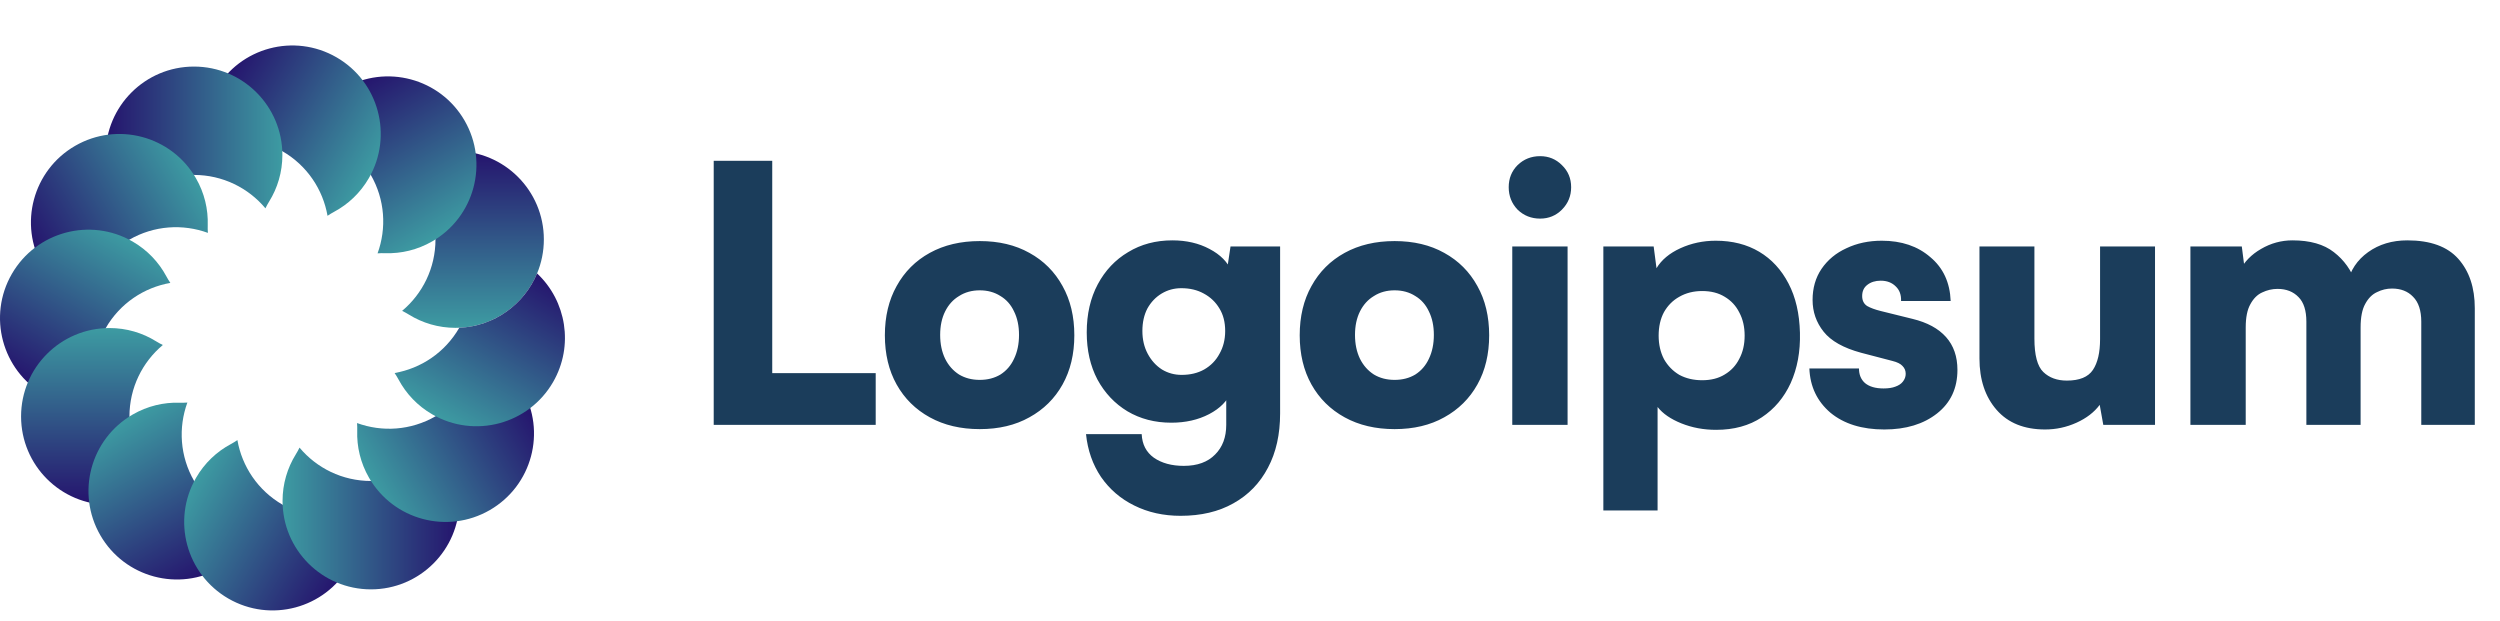
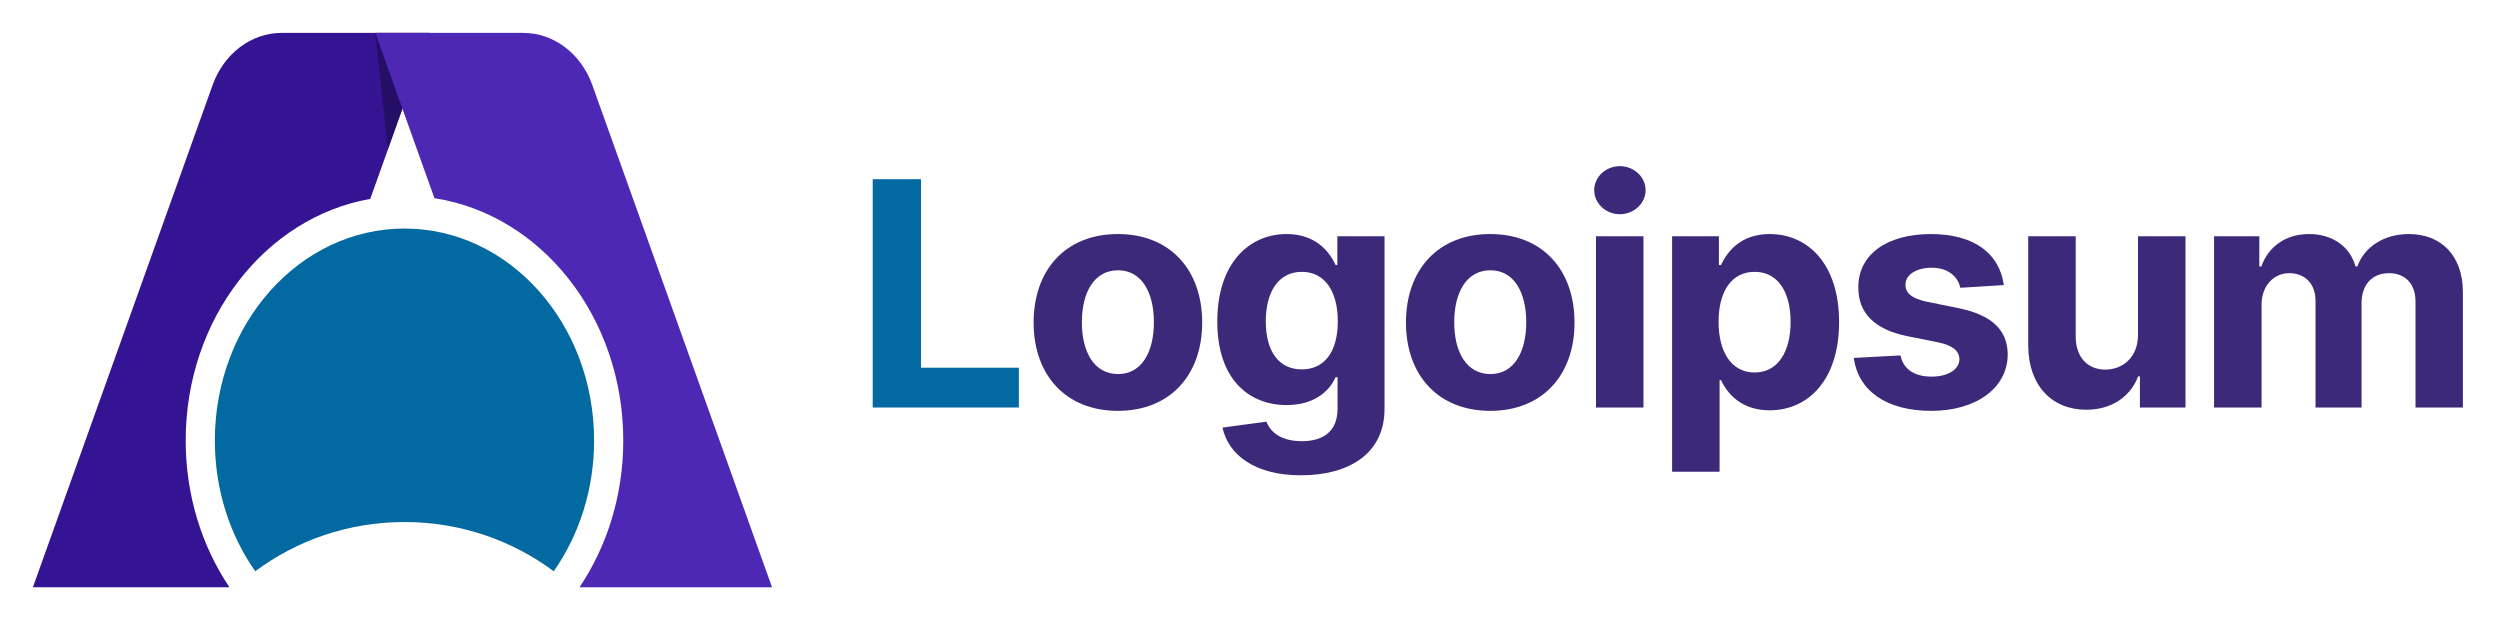
- <svg xmlns="http://www.w3.org/2000/svg" id="logo-48" class="gradient" width="153" height="38" viewBox="0 0 153 38" fill="none">
-   <path d="M24.609 19.025C25.858 17.98 26.652 16.409 26.652 14.653C26.652 12.897 25.858 11.327 24.609 10.281C24.752 10.212 24.89 10.137 25.021 10.055C25.849 9.54 26.827 9.243 27.874 9.243C30.862 9.243 33.284 11.665 33.284 14.653C33.284 17.641 30.862 20.064 27.874 20.064C26.827 20.064 25.849 19.766 25.021 19.251C24.89 19.17 24.752 19.095 24.609 19.025Z" fill="url(#logo480_linear_1501_1254)" />
-   <path d="M23.107 15.505C23.665 13.975 23.567 12.218 22.689 10.697C21.811 9.177 20.338 8.214 18.734 7.932C18.824 7.801 18.905 7.667 18.978 7.531C19.438 6.671 20.136 5.924 21.043 5.401C23.63 3.907 26.939 4.793 28.433 7.381C29.927 9.969 29.041 13.278 26.453 14.772C25.546 15.295 24.551 15.527 23.576 15.495C23.422 15.49 23.265 15.493 23.107 15.505Z" fill="url(#logo481_linear_1501_1254)" />
-   <path d="M20.045 13.207C19.764 11.603 18.8 10.13 17.28 9.253C15.759 8.375 14.002 8.277 12.472 8.835C12.484 8.677 12.487 8.52 12.482 8.366C12.45 7.391 12.682 6.396 13.205 5.489C14.699 2.901 18.008 2.015 20.596 3.509C23.184 5.003 24.07 8.312 22.576 10.899C22.053 11.806 21.306 12.504 20.446 12.964C20.31 13.037 20.176 13.118 20.045 13.207Z" fill="url(#logo482_linear_1501_1254)" />
-   <path d="M16.244 12.749C15.199 11.5 13.628 10.706 11.872 10.706C10.116 10.706 8.546 11.5 7.5 12.749C7.431 12.606 7.356 12.468 7.274 12.337C6.759 11.509 6.462 10.531 6.462 9.484C6.462 6.496 8.884 4.074 11.872 4.074C14.86 4.074 17.282 6.496 17.282 9.484C17.282 10.531 16.985 11.509 16.47 12.337C16.389 12.468 16.313 12.606 16.244 12.749Z" fill="url(#logo483_linear_1501_1254)" />
-   <path d="M12.723 14.252C11.193 13.693 9.436 13.791 7.915 14.669C6.395 15.547 5.432 17.02 5.15 18.624C5.019 18.534 4.885 18.453 4.749 18.38C3.889 17.92 3.142 17.222 2.619 16.316C1.125 13.728 2.011 10.419 4.599 8.925C7.187 7.431 10.496 8.317 11.99 10.905C12.514 11.812 12.745 12.807 12.713 13.782C12.708 13.936 12.711 14.093 12.723 14.252Z" fill="url(#logo484_linear_1501_1254)" />
-   <path d="M10.425 17.314C8.821 17.595 7.348 18.558 6.47 20.079C5.592 21.599 5.494 23.356 6.053 24.886C5.894 24.875 5.737 24.871 5.583 24.876C4.608 24.908 3.613 24.677 2.706 24.153C0.118 22.659 -0.768 19.35 0.726 16.762C2.22 14.175 5.529 13.288 8.117 14.782C9.023 15.306 9.721 16.052 10.181 16.912C10.254 17.048 10.335 17.182 10.425 17.314Z" fill="url(#logo485_linear_1501_1254)" />
-   <path d="M9.965 21.114C8.716 22.16 7.922 23.73 7.922 25.486C7.922 27.242 8.716 28.813 9.965 29.858C9.822 29.928 9.684 30.003 9.553 30.084C8.725 30.599 7.747 30.897 6.7 30.897C3.712 30.897 1.29 28.474 1.29 25.486C1.29 22.498 3.712 20.076 6.7 20.076C7.747 20.076 8.725 20.373 9.553 20.888C9.684 20.97 9.822 21.045 9.965 21.114Z" fill="url(#logo486_linear_1501_1254)" />
-   <path d="M11.467 24.636C10.909 26.165 11.006 27.922 11.884 29.443C12.762 30.964 14.235 31.927 15.839 32.208C15.75 32.34 15.668 32.474 15.596 32.61C15.136 33.47 14.438 34.216 13.531 34.74C10.944 36.234 7.635 35.347 6.141 32.76C4.646 30.172 5.533 26.863 8.121 25.369C9.028 24.845 10.023 24.614 10.998 24.646C11.152 24.651 11.309 24.647 11.467 24.636Z" fill="url(#logo487_linear_1501_1254)" />
-   <path d="M14.529 26.934C14.81 28.538 15.774 30.011 17.294 30.889C18.815 31.767 20.572 31.864 22.102 31.306C22.09 31.465 22.087 31.621 22.092 31.776C22.124 32.751 21.892 33.746 21.369 34.653C19.875 37.24 16.566 38.127 13.978 36.633C11.39 35.139 10.504 31.83 11.998 29.242C12.521 28.335 13.268 27.637 14.128 27.178C14.264 27.105 14.398 27.023 14.529 26.934Z" fill="url(#logo488_linear_1501_1254)" />
-   <path d="M18.33 27.394C19.376 28.642 20.946 29.436 22.702 29.436C24.458 29.436 26.029 28.642 27.074 27.394C27.143 27.537 27.219 27.674 27.3 27.805C27.815 28.634 28.113 29.611 28.113 30.658C28.113 33.646 25.69 36.069 22.702 36.069C19.714 36.069 17.292 33.646 17.292 30.658C17.292 29.611 17.589 28.634 18.104 27.805C18.186 27.674 18.261 27.537 18.33 27.394Z" fill="url(#logo489_linear_1501_1254)" />
-   <path d="M21.851 25.891C23.381 26.45 25.138 26.352 26.659 25.474C28.18 24.596 29.143 23.123 29.424 21.519C29.555 21.608 29.689 21.69 29.826 21.763C30.686 22.223 31.432 22.921 31.956 23.827C33.45 26.415 32.563 29.724 29.975 31.218C27.387 32.712 24.079 31.826 22.584 29.238C22.061 28.331 21.83 27.336 21.862 26.361C21.867 26.207 21.863 26.05 21.851 25.891Z" fill="url(#logo4810_linear_1501_1254)" />
-   <path d="M28.108 20.059C28.107 20.061 28.106 20.062 28.105 20.064C27.227 21.585 25.754 22.548 24.15 22.829C24.239 22.961 24.321 23.095 24.393 23.231C24.853 24.091 25.551 24.837 26.458 25.361C29.046 26.855 32.355 25.968 33.849 23.381C35.13 21.162 34.661 18.413 32.87 16.733C32.084 18.62 30.258 19.967 28.108 20.059Z" fill="url(#logo4811_linear_1501_1254)" />
-   <path d="M47.261 9.841V26H43.679V9.841H47.261ZM44.247 26L44.312 22.834H53.593V26H44.247ZM54.154 20.519C54.154 19.369 54.394 18.364 54.874 17.506C55.355 16.632 56.031 15.955 56.905 15.475C57.778 14.994 58.797 14.754 59.962 14.754C61.127 14.754 62.138 14.994 62.997 15.475C63.871 15.955 64.548 16.632 65.028 17.506C65.508 18.364 65.749 19.369 65.749 20.519C65.749 21.669 65.508 22.674 65.028 23.532C64.548 24.391 63.871 25.061 62.997 25.541C62.138 26.022 61.127 26.262 59.962 26.262C58.797 26.262 57.778 26.022 56.905 25.541C56.031 25.061 55.355 24.391 54.874 23.532C54.394 22.674 54.154 21.669 54.154 20.519ZM57.538 20.497C57.538 21.05 57.64 21.538 57.844 21.96C58.048 22.368 58.331 22.688 58.695 22.921C59.059 23.139 59.482 23.249 59.962 23.249C60.442 23.249 60.864 23.139 61.228 22.921C61.592 22.688 61.869 22.368 62.058 21.96C62.262 21.538 62.364 21.05 62.364 20.497C62.364 19.944 62.262 19.464 62.058 19.056C61.869 18.648 61.592 18.335 61.228 18.117C60.864 17.884 60.442 17.768 59.962 17.768C59.482 17.768 59.059 17.884 58.695 18.117C58.331 18.335 58.048 18.648 57.844 19.056C57.64 19.464 57.538 19.944 57.538 20.497ZM66.508 20.344C66.508 19.223 66.734 18.241 67.185 17.396C67.636 16.552 68.255 15.897 69.041 15.431C69.827 14.951 70.73 14.71 71.749 14.71C72.608 14.71 73.365 14.885 74.02 15.235C74.689 15.584 75.141 16.043 75.374 16.61L75.046 16.829L75.308 15.082H78.343V25.301C78.343 26.582 78.096 27.689 77.601 28.62C77.106 29.567 76.4 30.294 75.483 30.804C74.58 31.314 73.503 31.568 72.251 31.568C71.203 31.568 70.257 31.357 69.412 30.935C68.582 30.527 67.906 29.945 67.381 29.188C66.872 28.431 66.566 27.558 66.464 26.568H69.871C69.9 27.194 70.147 27.674 70.613 28.009C71.094 28.344 71.705 28.511 72.448 28.511C73.277 28.511 73.918 28.278 74.369 27.812C74.82 27.361 75.046 26.757 75.046 26V23.685L75.352 23.969C75.119 24.537 74.668 24.995 73.998 25.345C73.328 25.694 72.557 25.869 71.683 25.869C70.679 25.869 69.783 25.636 68.997 25.17C68.226 24.704 67.614 24.057 67.163 23.227C66.726 22.397 66.508 21.436 66.508 20.344ZM69.914 20.257C69.914 20.781 70.024 21.247 70.242 21.654C70.46 22.062 70.751 22.382 71.115 22.615C71.479 22.834 71.88 22.943 72.317 22.943C72.841 22.943 73.299 22.834 73.692 22.615C74.1 22.382 74.413 22.062 74.631 21.654C74.864 21.247 74.981 20.781 74.981 20.257C74.981 19.718 74.864 19.26 74.631 18.881C74.398 18.488 74.078 18.183 73.67 17.964C73.277 17.746 72.819 17.637 72.295 17.637C71.858 17.637 71.458 17.746 71.094 17.964C70.73 18.183 70.439 18.488 70.22 18.881C70.016 19.274 69.914 19.733 69.914 20.257ZM79.542 20.519C79.542 19.369 79.782 18.364 80.262 17.506C80.743 16.632 81.42 15.955 82.293 15.475C83.167 14.994 84.186 14.754 85.35 14.754C86.515 14.754 87.527 14.994 88.386 15.475C89.259 15.955 89.936 16.632 90.416 17.506C90.897 18.364 91.137 19.369 91.137 20.519C91.137 21.669 90.897 22.674 90.416 23.532C89.936 24.391 89.259 25.061 88.386 25.541C87.527 26.022 86.515 26.262 85.35 26.262C84.186 26.262 83.167 26.022 82.293 25.541C81.42 25.061 80.743 24.391 80.262 23.532C79.782 22.674 79.542 21.669 79.542 20.519ZM82.926 20.497C82.926 21.05 83.028 21.538 83.232 21.96C83.436 22.368 83.72 22.688 84.084 22.921C84.448 23.139 84.87 23.249 85.35 23.249C85.831 23.249 86.253 23.139 86.617 22.921C86.981 22.688 87.257 22.368 87.447 21.96C87.65 21.538 87.752 21.05 87.752 20.497C87.752 19.944 87.65 19.464 87.447 19.056C87.257 18.648 86.981 18.335 86.617 18.117C86.253 17.884 85.831 17.768 85.35 17.768C84.87 17.768 84.448 17.884 84.084 18.117C83.72 18.335 83.436 18.648 83.232 19.056C83.028 19.464 82.926 19.944 82.926 20.497ZM92.551 26V15.082H95.936V26H92.551ZM94.255 13.379C93.716 13.379 93.257 13.197 92.879 12.833C92.515 12.454 92.333 11.995 92.333 11.457C92.333 10.918 92.515 10.467 92.879 10.103C93.257 9.739 93.716 9.557 94.255 9.557C94.779 9.557 95.223 9.739 95.587 10.103C95.965 10.467 96.154 10.918 96.154 11.457C96.154 11.995 95.965 12.454 95.587 12.833C95.223 13.197 94.779 13.379 94.255 13.379ZM98.125 31.241V15.082H101.204L101.378 16.414C101.684 15.904 102.172 15.497 102.841 15.191C103.511 14.885 104.232 14.732 105.003 14.732C106.022 14.732 106.91 14.958 107.667 15.409C108.424 15.861 109.021 16.508 109.458 17.353C109.894 18.183 110.127 19.187 110.157 20.366C110.186 21.516 109.996 22.543 109.589 23.445C109.181 24.333 108.592 25.032 107.82 25.541C107.048 26.051 106.117 26.306 105.025 26.306C104.268 26.306 103.562 26.175 102.907 25.913C102.252 25.651 101.764 25.316 101.444 24.908V31.241H98.125ZM101.509 20.541C101.509 21.079 101.618 21.56 101.837 21.982C102.07 22.39 102.383 22.71 102.776 22.943C103.183 23.161 103.649 23.27 104.173 23.27C104.712 23.27 105.171 23.154 105.549 22.921C105.942 22.688 106.241 22.368 106.444 21.96C106.663 21.553 106.772 21.079 106.772 20.541C106.772 20.002 106.663 19.529 106.444 19.122C106.241 18.714 105.942 18.394 105.549 18.161C105.171 17.928 104.712 17.811 104.173 17.811C103.649 17.811 103.183 17.928 102.776 18.161C102.383 18.379 102.07 18.692 101.837 19.1C101.618 19.507 101.509 19.988 101.509 20.541ZM110.733 22.55H113.769C113.769 22.928 113.892 23.227 114.14 23.445C114.402 23.663 114.78 23.773 115.275 23.773C115.566 23.773 115.807 23.736 115.996 23.663C116.2 23.591 116.353 23.489 116.454 23.358C116.571 23.212 116.629 23.052 116.629 22.877C116.629 22.688 116.564 22.528 116.433 22.397C116.316 22.266 116.112 22.164 115.821 22.091L113.9 21.589C112.822 21.298 112.058 20.868 111.607 20.301C111.155 19.733 110.93 19.085 110.93 18.357C110.93 17.629 111.112 16.996 111.476 16.457C111.854 15.904 112.364 15.482 113.004 15.191C113.645 14.885 114.365 14.732 115.166 14.732C116.374 14.732 117.364 15.067 118.136 15.737C118.922 16.392 119.337 17.287 119.381 18.423H116.345C116.36 18.044 116.251 17.746 116.018 17.527C115.785 17.294 115.479 17.178 115.101 17.178C114.766 17.178 114.489 17.265 114.271 17.44C114.067 17.6 113.965 17.826 113.965 18.117C113.965 18.394 114.067 18.597 114.271 18.729C114.475 18.845 114.751 18.947 115.101 19.034L117.044 19.515C117.947 19.733 118.631 20.104 119.097 20.628C119.563 21.152 119.795 21.822 119.795 22.637C119.795 23.758 119.381 24.646 118.551 25.301C117.721 25.956 116.644 26.284 115.319 26.284C113.951 26.284 112.851 25.942 112.022 25.258C111.206 24.559 110.777 23.656 110.733 22.55ZM125.161 26.284C123.88 26.284 122.89 25.884 122.191 25.083C121.493 24.282 121.143 23.234 121.143 21.938V15.082H124.506V20.716C124.506 21.735 124.688 22.419 125.052 22.768C125.416 23.118 125.896 23.292 126.493 23.292C127.265 23.292 127.796 23.074 128.087 22.637C128.378 22.201 128.524 21.575 128.524 20.759V15.082H131.887V26H128.721L128.502 24.777C128.167 25.228 127.694 25.592 127.083 25.869C126.471 26.146 125.831 26.284 125.161 26.284ZM137.438 26H134.053V15.082H137.198L137.438 16.96L137.067 16.567C137.358 16.013 137.795 15.569 138.377 15.235C138.974 14.885 139.614 14.71 140.299 14.71C141.376 14.71 142.22 14.951 142.832 15.431C143.458 15.912 143.909 16.545 144.185 17.331H143.661C143.836 16.545 144.258 15.912 144.928 15.431C145.598 14.951 146.398 14.71 147.33 14.71C148.742 14.71 149.783 15.089 150.453 15.846C151.122 16.603 151.457 17.608 151.457 18.86V26H148.182V19.689C148.182 19.005 148.014 18.495 147.679 18.161C147.359 17.826 146.93 17.659 146.391 17.659C146.071 17.659 145.765 17.731 145.474 17.877C145.183 18.008 144.942 18.248 144.753 18.597C144.564 18.932 144.469 19.413 144.469 20.039V26H141.15V19.689C141.15 19.005 140.99 18.503 140.67 18.183C140.349 17.848 139.92 17.68 139.381 17.68C139.061 17.68 138.748 17.753 138.442 17.899C138.151 18.03 137.911 18.27 137.722 18.619C137.533 18.954 137.438 19.427 137.438 20.039V26Z" class="cneutral" fill="#1B3D5B" />
-   <defs>
-     <linearGradient id="logo480_linear_1501_1254" x1="25.287" y1="9.243" x2="25.287" y2="20.064" gradientUnits="userSpaceOnUse">
-       <stop class="ccustom" stop-color="#25136D" />
-       <stop offset="1" class="ccompli1" stop-color="#3D9BA2" />
-     </linearGradient>
-     <linearGradient id="logo481_linear_1501_1254" x1="18.802" y1="6.694" x2="24.212" y2="16.066" gradientUnits="userSpaceOnUse">
-       <stop class="ccustom" stop-color="#25136D" />
-       <stop offset="1" class="ccompli1" stop-color="#3D9BA2" />
-     </linearGradient>
-     <linearGradient id="logo482_linear_1501_1254" x1="11.912" y1="7.73" x2="21.283" y2="13.14" gradientUnits="userSpaceOnUse">
-       <stop class="ccustom" stop-color="#25136D" />
-       <stop offset="1" class="ccompli1" stop-color="#3D9BA2" />
-     </linearGradient>
-     <linearGradient id="logo483_linear_1501_1254" x1="6.462" y1="12.071" x2="17.282" y2="12.071" gradientUnits="userSpaceOnUse">
-       <stop class="ccustom" stop-color="#25136D" />
-       <stop offset="1" class="ccompli1" stop-color="#3D9BA2" />
-     </linearGradient>
-     <linearGradient id="logo484_linear_1501_1254" x1="3.913" y1="18.556" x2="13.284" y2="13.146" gradientUnits="userSpaceOnUse">
-       <stop class="ccustom" stop-color="#25136D" />
-       <stop offset="1" class="ccompli1" stop-color="#3D9BA2" />
-     </linearGradient>
-     <linearGradient id="logo485_linear_1501_1254" x1="4.947" y1="25.447" x2="10.357" y2="16.076" gradientUnits="userSpaceOnUse">
-       <stop class="ccustom" stop-color="#25136D" />
-       <stop offset="1" class="ccompli1" stop-color="#3D9BA2" />
-     </linearGradient>
-     <linearGradient id="logo486_linear_1501_1254" x1="9.288" y1="30.897" x2="9.288" y2="20.076" gradientUnits="userSpaceOnUse">
-       <stop class="ccustom" stop-color="#25136D" />
-       <stop offset="1" class="ccompli1" stop-color="#3D9BA2" />
-     </linearGradient>
-     <linearGradient id="logo487_linear_1501_1254" x1="15.772" y1="33.446" x2="10.361" y2="24.075" gradientUnits="userSpaceOnUse">
-       <stop class="ccustom" stop-color="#25136D" />
-       <stop offset="1" class="ccompli1" stop-color="#3D9BA2" />
-     </linearGradient>
-     <linearGradient id="logo488_linear_1501_1254" x1="22.663" y1="32.412" x2="13.291" y2="27.001" gradientUnits="userSpaceOnUse">
-       <stop class="ccustom" stop-color="#25136D" />
-       <stop offset="1" class="ccompli1" stop-color="#3D9BA2" />
-     </linearGradient>
-     <linearGradient id="logo489_linear_1501_1254" x1="28.113" y1="28.071" x2="17.292" y2="28.071" gradientUnits="userSpaceOnUse">
-       <stop class="ccustom" stop-color="#25136D" />
-       <stop offset="1" class="ccompli1" stop-color="#3D9BA2" />
-     </linearGradient>
-     <linearGradient id="logo4810_linear_1501_1254" x1="30.662" y1="21.587" x2="21.291" y2="26.997" gradientUnits="userSpaceOnUse">
-       <stop class="ccustom" stop-color="#25136D" />
-       <stop offset="1" class="ccompli1" stop-color="#3D9BA2" />
-     </linearGradient>
-     <linearGradient id="logo4811_linear_1501_1254" x1="29.628" y1="14.696" x2="24.217" y2="24.067" gradientUnits="userSpaceOnUse">
-       <stop class="ccustom" stop-color="#25136D" />
-       <stop offset="1" class="ccompli1" stop-color="#3D9BA2" />
-     </linearGradient>
-   </defs>
+ <svg xmlns="http://www.w3.org/2000/svg" id="logo-30" width="152" height="39" viewBox="0 0 152 39" fill="none">
+   <path d="M53.061 24.777H61.947V22.357H55.996V10.895H53.061V24.777Z" class="cneutral" fill="#0369a1" />
+   <path d="M67.968 24.98C71.126 24.98 73.092 22.818 73.092 19.612C73.092 16.386 71.126 14.23 67.968 14.23C64.809 14.23 62.844 16.386 62.844 19.612C62.844 22.818 64.809 24.98 67.968 24.98ZM67.981 22.743C66.524 22.743 65.778 21.408 65.778 19.591C65.778 17.775 66.524 16.433 67.981 16.433C69.412 16.433 70.157 17.775 70.157 19.591C70.157 21.408 69.412 22.743 67.981 22.743Z" class="cneutral" fill="#3C2979" />
+   <path d="M79.087 28.898C82.063 28.898 84.178 27.542 84.178 24.878V14.366H81.311V16.114H81.202C80.816 15.267 79.969 14.23 78.227 14.23C75.942 14.23 74.011 16.006 74.011 19.551C74.011 23.014 75.888 24.628 78.233 24.628C79.894 24.628 80.823 23.794 81.202 22.933H81.324V24.838C81.324 26.268 80.409 26.824 79.155 26.824C77.881 26.824 77.237 26.268 77 25.637L74.329 25.997C74.675 27.637 76.281 28.898 79.087 28.898ZM79.148 22.459C77.732 22.459 76.959 21.334 76.959 19.537C76.959 17.768 77.718 16.528 79.148 16.528C80.551 16.528 81.338 17.714 81.338 19.537C81.338 21.374 80.538 22.459 79.148 22.459Z" class="cneutral" fill="#3C2979" />
+   <path d="M90.607 24.98C93.765 24.98 95.731 22.818 95.731 19.612C95.731 16.386 93.765 14.23 90.607 14.23C87.448 14.23 85.483 16.386 85.483 19.612C85.483 22.818 87.448 24.98 90.607 24.98ZM90.62 22.743C89.163 22.743 88.417 21.408 88.417 19.591C88.417 17.775 89.163 16.433 90.62 16.433C92.05 16.433 92.796 17.775 92.796 19.591C92.796 21.408 92.05 22.743 90.62 22.743Z" class="cneutral" fill="#3C2979" />
+   <path d="M97.036 24.777H99.923V14.366H97.036V24.777ZM98.486 13.024C99.347 13.024 100.052 12.366 100.052 11.56C100.052 10.76 99.347 10.102 98.486 10.102C97.632 10.102 96.927 10.76 96.927 11.56C96.927 12.366 97.632 13.024 98.486 13.024Z" class="cneutral" fill="#3C2979" />
+   <path d="M101.664 28.681H104.551V23.109H104.639C105.039 23.977 105.913 24.946 107.594 24.946C109.967 24.946 111.817 23.069 111.817 19.585C111.817 16.006 109.885 14.23 107.601 14.23C105.859 14.23 105.026 15.267 104.639 16.114H104.51V14.366H101.664V28.681ZM104.49 19.571C104.49 17.714 105.276 16.528 106.679 16.528C108.11 16.528 108.869 17.768 108.869 19.571C108.869 21.388 108.096 22.648 106.679 22.648C105.29 22.648 104.49 21.428 104.49 19.571Z" class="cneutral" fill="#3C2979" />
+   <path d="M121.832 17.334C121.574 15.416 120.029 14.23 117.399 14.23C114.735 14.23 112.98 15.464 112.986 17.47C112.98 19.029 113.962 20.039 115.996 20.446L117.799 20.805C118.707 20.988 119.121 21.32 119.134 21.842C119.121 22.459 118.45 22.899 117.44 22.899C116.409 22.899 115.725 22.459 115.549 21.611L112.709 21.761C112.98 23.753 114.674 24.98 117.433 24.98C120.13 24.98 122.062 23.604 122.069 21.55C122.062 20.046 121.079 19.144 119.06 18.731L117.175 18.351C116.206 18.141 115.847 17.809 115.854 17.307C115.847 16.684 116.552 16.277 117.446 16.277C118.45 16.277 119.046 16.826 119.188 17.497L121.832 17.334Z" class="cneutral" fill="#3C2979" />
+   <path d="M129.991 20.344C129.998 21.74 129.042 22.472 128.005 22.472C126.914 22.472 126.209 21.706 126.202 20.479V14.366H123.315V20.995C123.321 23.428 124.745 24.912 126.839 24.912C128.405 24.912 129.53 24.106 129.998 22.886H130.106V24.777H132.878V14.366H129.991V20.344Z" class="cneutral" fill="#3C2979" />
+   <path d="M134.615 24.777H137.503V18.527C137.503 17.375 138.235 16.609 139.197 16.609C140.146 16.609 140.783 17.26 140.783 18.283V24.777H143.583V18.419C143.583 17.341 144.2 16.609 145.25 16.609C146.172 16.609 146.863 17.185 146.863 18.344V24.777H149.744V17.775C149.744 15.518 148.402 14.23 146.463 14.23C144.938 14.23 143.752 15.01 143.325 16.203H143.217C142.885 14.996 141.82 14.23 140.39 14.23C138.987 14.23 137.923 14.976 137.489 16.203H137.367V14.366H134.615V24.777Z" class="cneutral" fill="#3C2979" />
+   <path d="M17.123 2L26.122 2L22.51 12.094C16.152 13.211 11.29 19.363 11.29 26.783C11.29 30.131 12.279 33.22 13.949 35.705L2 35.705L12.924 5.178C13.611 3.259 15.274 2 17.123 2Z" class="ccompli1" fill="#341492" />
+   <path d="M26.122 2L23.583 9.094L22.818 2L26.122 2Z" fill="black" fill-opacity="0.3" />
+   <path d="M31.817 2L22.818 2L26.415 12.052C32.899 13.045 37.894 19.262 37.894 26.783C37.894 30.131 36.905 33.22 35.235 35.705L46.94 35.705L36.016 5.178C35.329 3.259 33.666 2 31.817 2Z" class="ccustom" fill="#4C28B5" />
+   <path d="M15.518 34.733C13.98 32.543 13.063 29.783 13.063 26.783C13.063 19.666 18.225 13.896 24.592 13.896C30.959 13.896 36.121 19.666 36.121 26.783C36.121 29.783 35.204 32.543 33.666 34.733C31.142 32.854 27.999 31.739 24.592 31.739C21.185 31.739 18.043 32.854 15.518 34.733Z" class="ccustom" fill="#0369a1" />
</svg>
